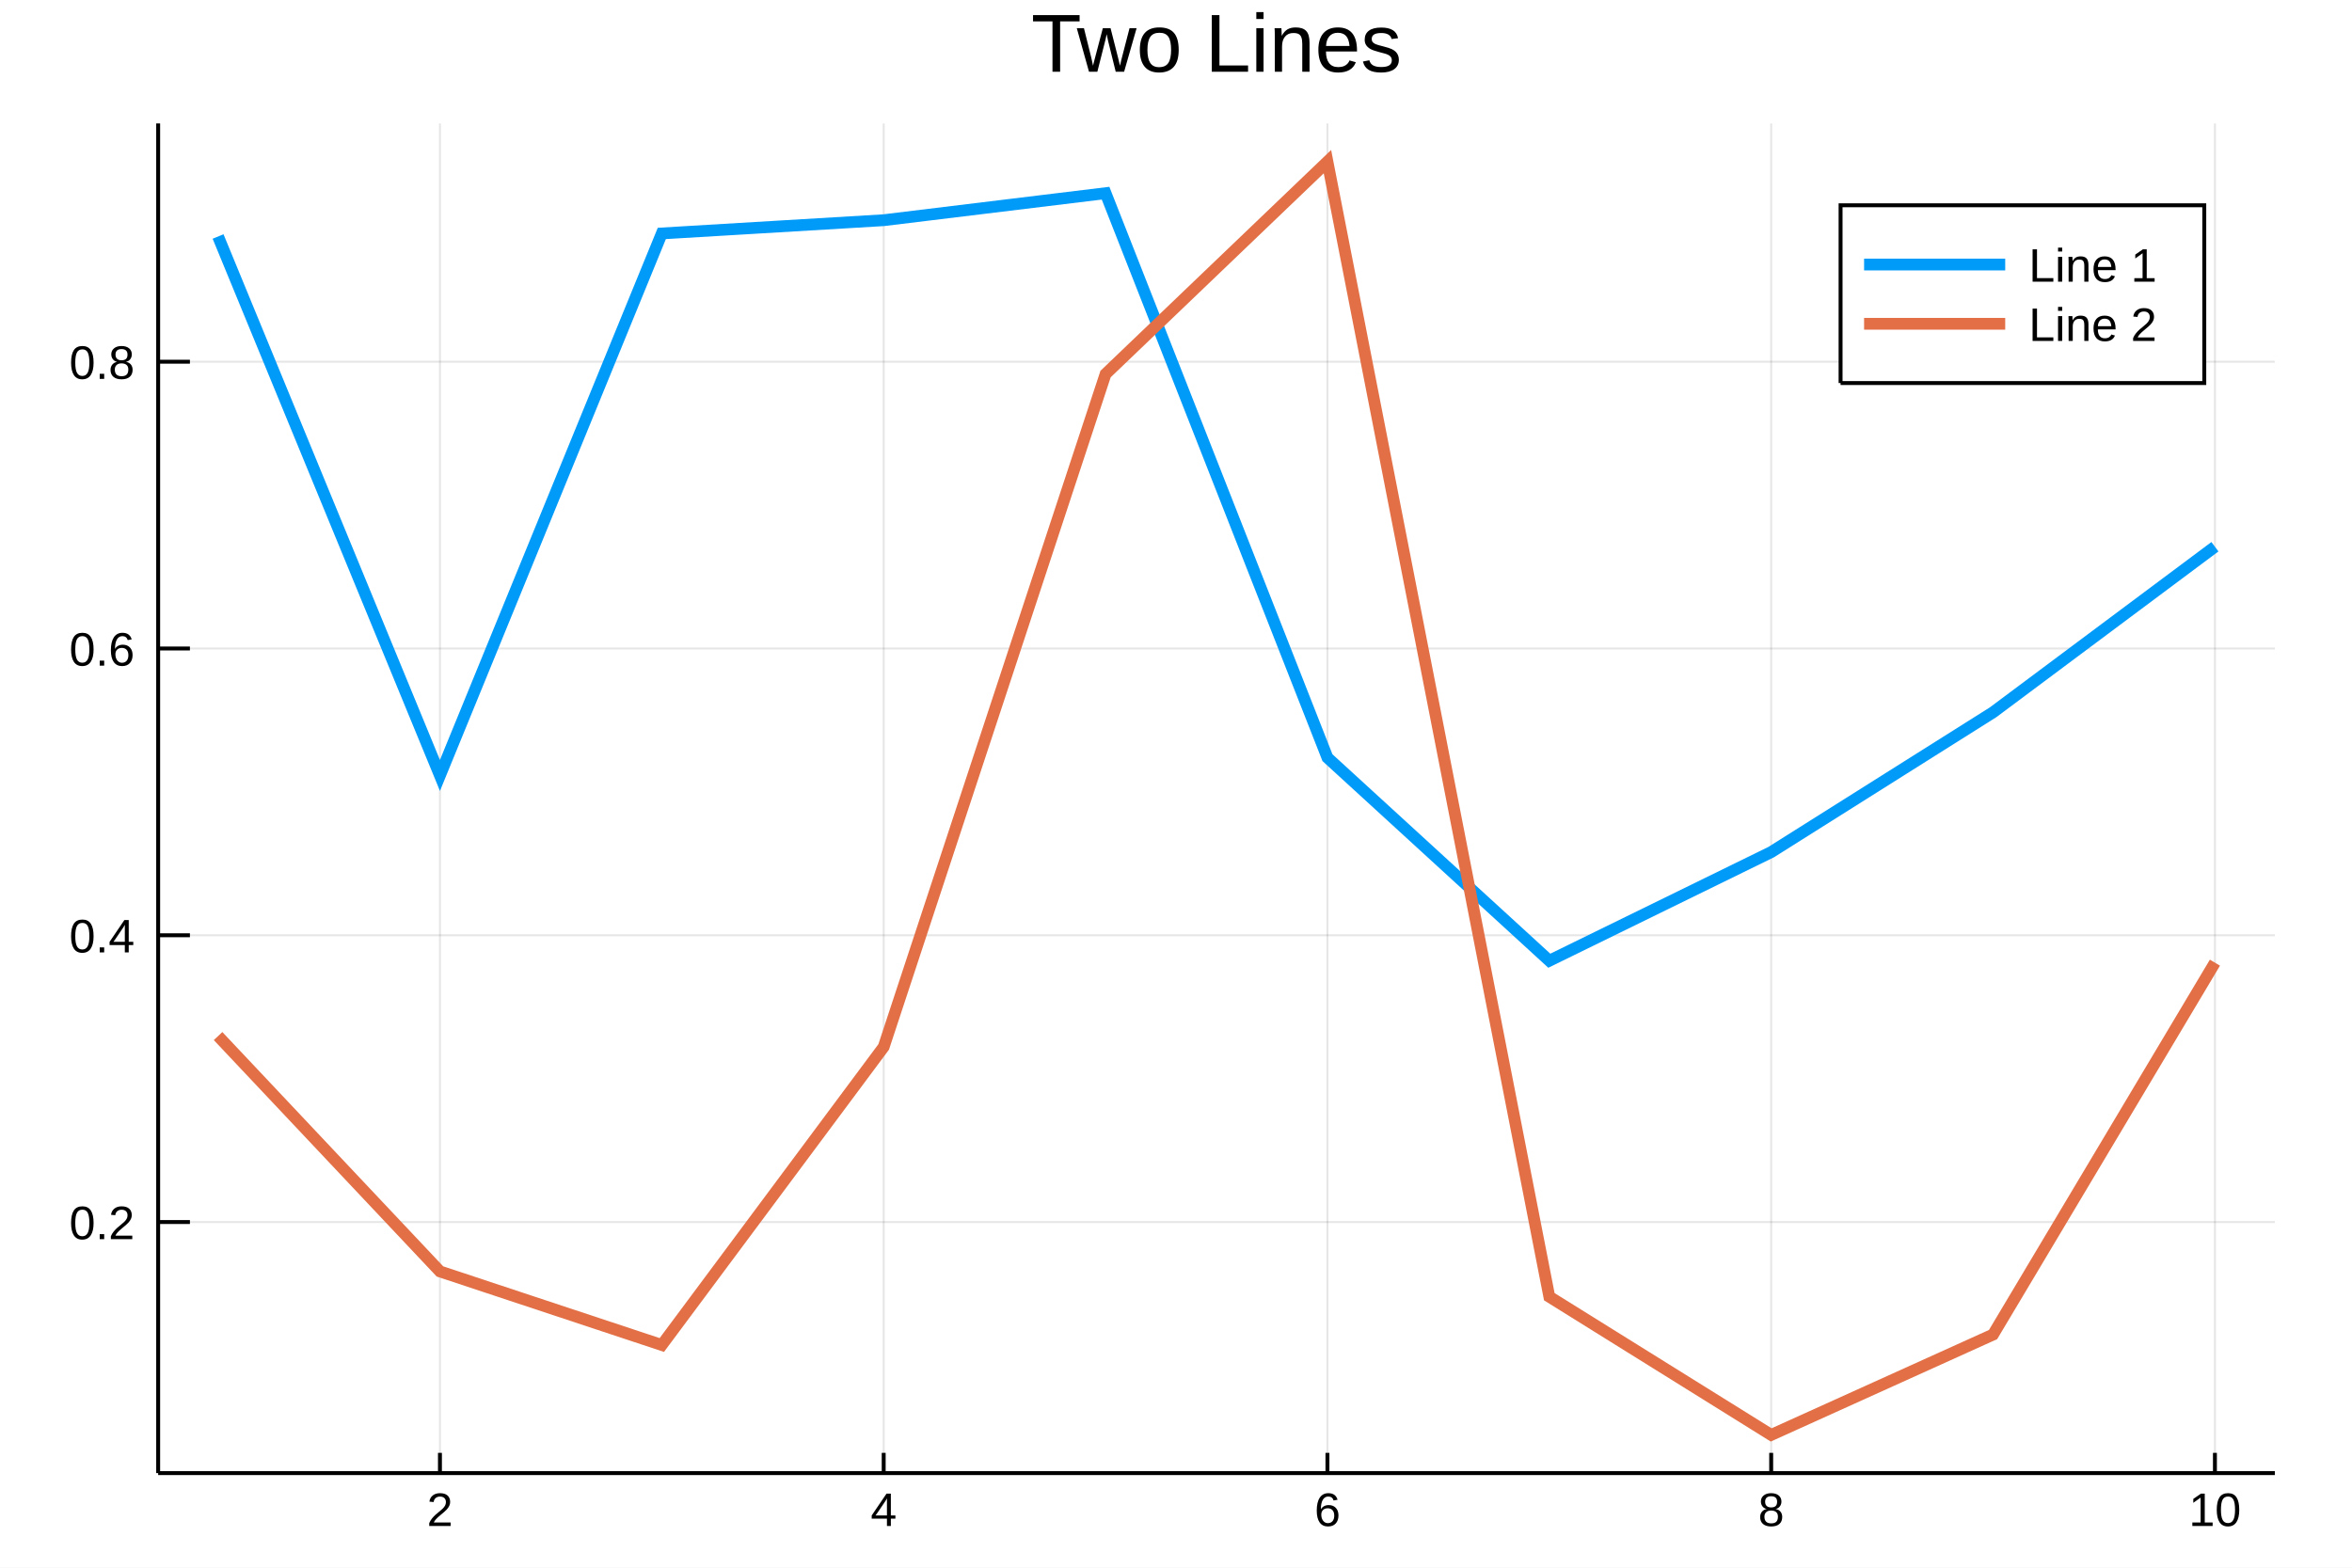
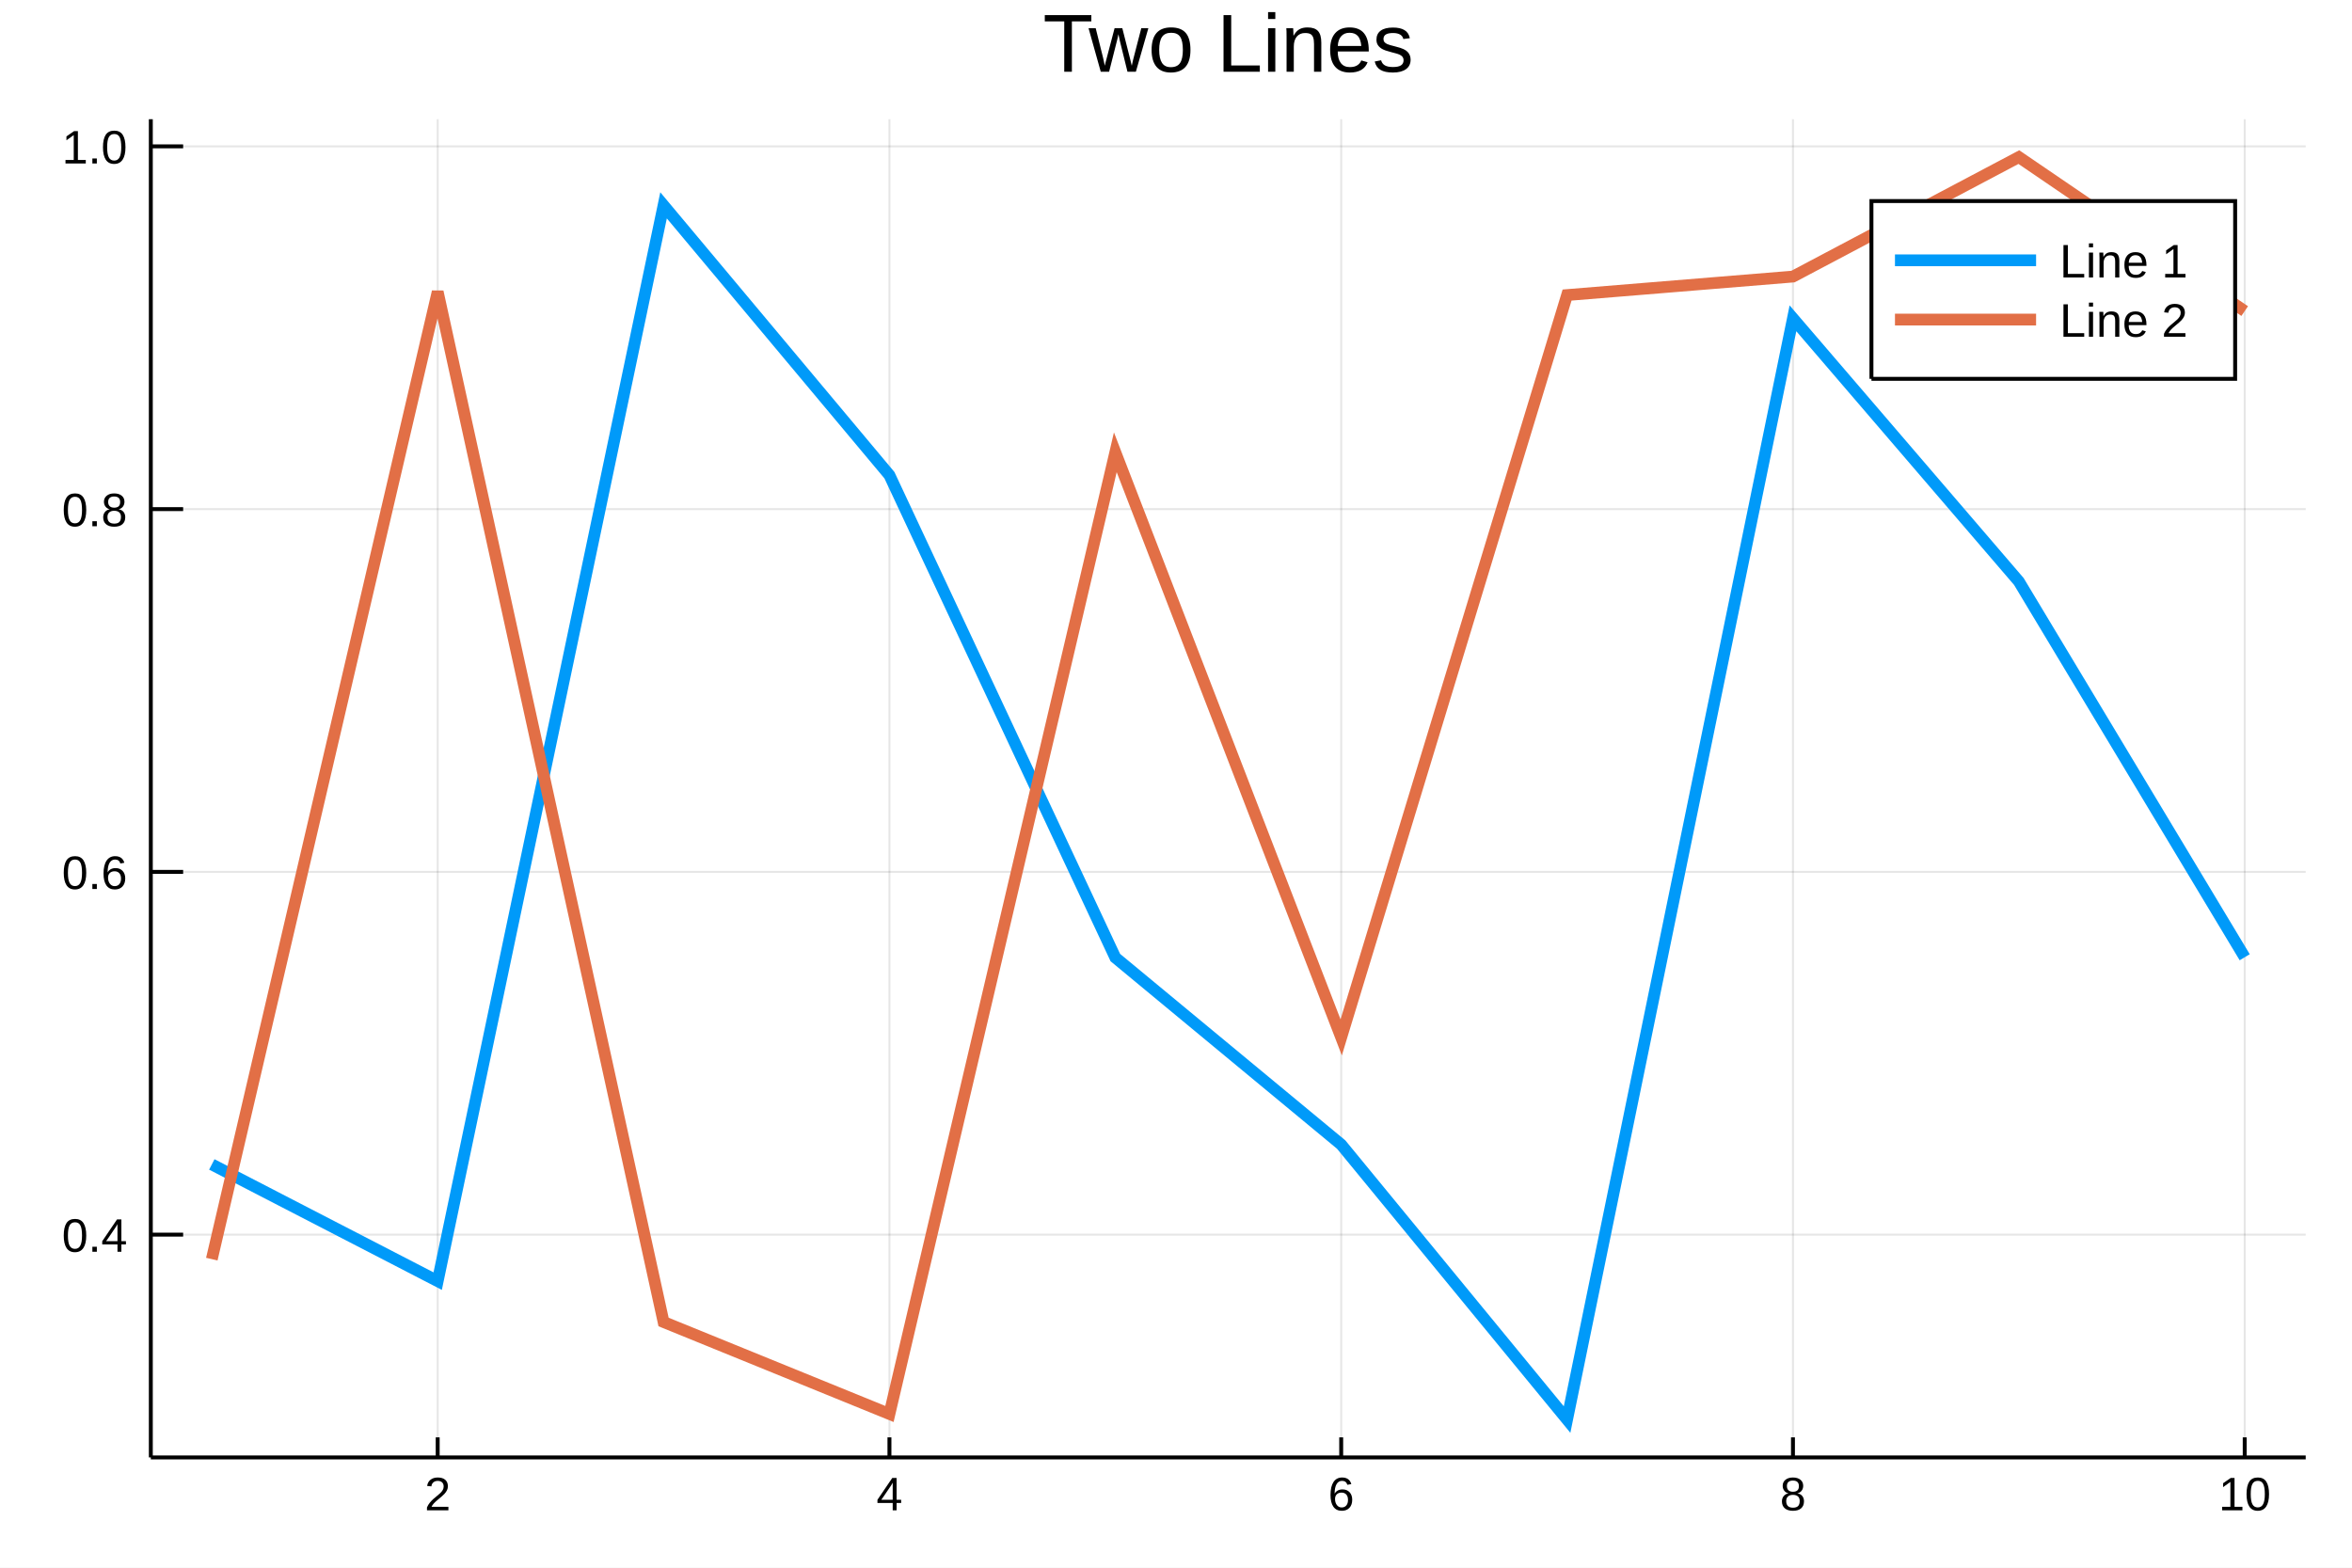
<svg xmlns="http://www.w3.org/2000/svg" width="600" height="400" viewBox="0 0 2400 1600">
  <defs>
-     <clipPath id="clip3600">
-       <rect x="0" y="0" width="2000" height="2000" />
-     </clipPath>
-   </defs>
-   <defs>
-     <clipPath id="clip3601">
+     <clipPath id="clip3500">
      <rect x="0" y="0" width="2400" height="1600" />
    </clipPath>
  </defs>
-   <polygon clip-path="url(#clip3601)" points=" 0,1600 2400,1600 2400,0 0,0    " fill="#ffffff" fill-rule="evenodd" fill-opacity="1" />
+   <polygon clip-path="url(#clip3500)" points=" 0,1600 2400,1600 2400,0 0,0    " fill="#ffffff" fill-rule="evenodd" fill-opacity="1" />
  <defs>
-     <clipPath id="clip3602">
+     <clipPath id="clip3501">
      <rect x="480" y="0" width="1681" height="1600" />
    </clipPath>
  </defs>
-   <polygon clip-path="url(#clip3601)" points=" 161.394,1503.47 2321.26,1503.47 2321.26,125.984 161.394,125.984    " fill="#ffffff" fill-rule="evenodd" fill-opacity="1" />
+   <polygon clip-path="url(#clip3500)" points=" 153.898,1487.47 2352.76,1487.47 2352.76,121.675 153.898,121.675    " fill="#ffffff" fill-rule="evenodd" fill-opacity="1" />
  <defs>
-     <clipPath id="clip3603">
-       <rect x="161" y="125" width="2161" height="1378" />
+     <clipPath id="clip3502">
+       <rect x="153" y="121" width="2200" height="1367" />
    </clipPath>
  </defs>
-   <polyline clip-path="url(#clip3603)" style="stroke:#000000; stroke-width:2; stroke-opacity:0.1; fill:none" points="   448.923,1503.47 448.923,125.984    " />
-   <polyline clip-path="url(#clip3603)" style="stroke:#000000; stroke-width:2; stroke-opacity:0.1; fill:none" points="   901.725,1503.47 901.725,125.984    " />
-   <polyline clip-path="url(#clip3603)" style="stroke:#000000; stroke-width:2; stroke-opacity:0.1; fill:none" points="   1354.53,1503.47 1354.53,125.984    " />
-   <polyline clip-path="url(#clip3603)" style="stroke:#000000; stroke-width:2; stroke-opacity:0.1; fill:none" points="   1807.33,1503.47 1807.33,125.984    " />
-   <polyline clip-path="url(#clip3603)" style="stroke:#000000; stroke-width:2; stroke-opacity:0.1; fill:none" points="   2260.13,1503.47 2260.13,125.984    " />
-   <polyline clip-path="url(#clip3603)" style="stroke:#000000; stroke-width:2; stroke-opacity:0.1; fill:none" points="   161.394,1247.22 2321.26,1247.22    " />
-   <polyline clip-path="url(#clip3603)" style="stroke:#000000; stroke-width:2; stroke-opacity:0.1; fill:none" points="   161.394,954.54 2321.26,954.54    " />
-   <polyline clip-path="url(#clip3603)" style="stroke:#000000; stroke-width:2; stroke-opacity:0.1; fill:none" points="   161.394,661.855 2321.26,661.855    " />
-   <polyline clip-path="url(#clip3603)" style="stroke:#000000; stroke-width:2; stroke-opacity:0.1; fill:none" points="   161.394,369.169 2321.26,369.169    " />
-   <polyline clip-path="url(#clip3601)" style="stroke:#000000; stroke-width:4; stroke-opacity:1; fill:none" points="   161.394,1503.47 2321.26,1503.47    " />
-   <polyline clip-path="url(#clip3601)" style="stroke:#000000; stroke-width:4; stroke-opacity:1; fill:none" points="   161.394,1503.47 161.394,125.984    " />
-   <polyline clip-path="url(#clip3601)" style="stroke:#000000; stroke-width:4; stroke-opacity:1; fill:none" points="   448.923,1503.47 448.923,1482.81    " />
-   <polyline clip-path="url(#clip3601)" style="stroke:#000000; stroke-width:4; stroke-opacity:1; fill:none" points="   901.725,1503.47 901.725,1482.81    " />
-   <polyline clip-path="url(#clip3601)" style="stroke:#000000; stroke-width:4; stroke-opacity:1; fill:none" points="   1354.53,1503.47 1354.53,1482.81    " />
-   <polyline clip-path="url(#clip3601)" style="stroke:#000000; stroke-width:4; stroke-opacity:1; fill:none" points="   1807.33,1503.47 1807.33,1482.81    " />
-   <polyline clip-path="url(#clip3601)" style="stroke:#000000; stroke-width:4; stroke-opacity:1; fill:none" points="   2260.13,1503.47 2260.13,1482.81    " />
-   <polyline clip-path="url(#clip3601)" style="stroke:#000000; stroke-width:4; stroke-opacity:1; fill:none" points="   161.394,1247.22 193.792,1247.22    " />
-   <polyline clip-path="url(#clip3601)" style="stroke:#000000; stroke-width:4; stroke-opacity:1; fill:none" points="   161.394,954.54 193.792,954.54    " />
-   <polyline clip-path="url(#clip3601)" style="stroke:#000000; stroke-width:4; stroke-opacity:1; fill:none" points="   161.394,661.855 193.792,661.855    " />
-   <polyline clip-path="url(#clip3601)" style="stroke:#000000; stroke-width:4; stroke-opacity:1; fill:none" points="   161.394,369.169 193.792,369.169    " />
-   <g clip-path="url(#clip3601)">
-     <text style="fill:#000000; fill-opacity:1; font-family:Arial,Helvetica Neue,Helvetica,sans-serif; font-size:48px; text-anchor:middle;" transform="rotate(0, 448.923, 1557.47)" x="448.923" y="1557.47">2</text>
+   <polyline clip-path="url(#clip3502)" style="stroke:#000000; stroke-width:2; stroke-opacity:0.1; fill:none" points="   446.618,1487.47 446.618,121.675    " />
+   <polyline clip-path="url(#clip3502)" style="stroke:#000000; stroke-width:2; stroke-opacity:0.1; fill:none" points="   907.595,1487.47 907.595,121.675    " />
+   <polyline clip-path="url(#clip3502)" style="stroke:#000000; stroke-width:2; stroke-opacity:0.1; fill:none" points="   1368.57,1487.47 1368.57,121.675    " />
+   <polyline clip-path="url(#clip3502)" style="stroke:#000000; stroke-width:2; stroke-opacity:0.1; fill:none" points="   1829.55,1487.47 1829.55,121.675    " />
+   <polyline clip-path="url(#clip3502)" style="stroke:#000000; stroke-width:2; stroke-opacity:0.1; fill:none" points="   2290.52,1487.47 2290.52,121.675    " />
+   <polyline clip-path="url(#clip3502)" style="stroke:#000000; stroke-width:2; stroke-opacity:0.1; fill:none" points="   153.898,1260.08 2352.76,1260.08    " />
+   <polyline clip-path="url(#clip3502)" style="stroke:#000000; stroke-width:2; stroke-opacity:0.1; fill:none" points="   153.898,889.844 2352.76,889.844    " />
+   <polyline clip-path="url(#clip3502)" style="stroke:#000000; stroke-width:2; stroke-opacity:0.1; fill:none" points="   153.898,519.606 2352.76,519.606    " />
+   <polyline clip-path="url(#clip3502)" style="stroke:#000000; stroke-width:2; stroke-opacity:0.1; fill:none" points="   153.898,149.367 2352.76,149.367    " />
+   <polyline clip-path="url(#clip3500)" style="stroke:#000000; stroke-width:4; stroke-opacity:1; fill:none" points="   153.898,1487.47 2352.76,1487.47    " />
+   <polyline clip-path="url(#clip3500)" style="stroke:#000000; stroke-width:4; stroke-opacity:1; fill:none" points="   153.898,1487.47 153.898,121.675    " />
+   <polyline clip-path="url(#clip3500)" style="stroke:#000000; stroke-width:4; stroke-opacity:1; fill:none" points="   446.618,1487.47 446.618,1466.99    " />
+   <polyline clip-path="url(#clip3500)" style="stroke:#000000; stroke-width:4; stroke-opacity:1; fill:none" points="   907.595,1487.47 907.595,1466.99    " />
+   <polyline clip-path="url(#clip3500)" style="stroke:#000000; stroke-width:4; stroke-opacity:1; fill:none" points="   1368.57,1487.47 1368.57,1466.99    " />
+   <polyline clip-path="url(#clip3500)" style="stroke:#000000; stroke-width:4; stroke-opacity:1; fill:none" points="   1829.55,1487.47 1829.55,1466.99    " />
+   <polyline clip-path="url(#clip3500)" style="stroke:#000000; stroke-width:4; stroke-opacity:1; fill:none" points="   2290.52,1487.47 2290.52,1466.99    " />
+   <polyline clip-path="url(#clip3500)" style="stroke:#000000; stroke-width:4; stroke-opacity:1; fill:none" points="   153.898,1260.08 186.881,1260.08    " />
+   <polyline clip-path="url(#clip3500)" style="stroke:#000000; stroke-width:4; stroke-opacity:1; fill:none" points="   153.898,889.844 186.881,889.844    " />
+   <polyline clip-path="url(#clip3500)" style="stroke:#000000; stroke-width:4; stroke-opacity:1; fill:none" points="   153.898,519.606 186.881,519.606    " />
+   <polyline clip-path="url(#clip3500)" style="stroke:#000000; stroke-width:4; stroke-opacity:1; fill:none" points="   153.898,149.367 186.881,149.367    " />
+   <g clip-path="url(#clip3500)">
+     <text style="fill:#000000; fill-opacity:1; font-family:Arial,Helvetica Neue,Helvetica,sans-serif; font-size:48px; text-anchor:middle;" transform="rotate(0, 446.618, 1541.47)" x="446.618" y="1541.47">2</text>
  </g>
-   <g clip-path="url(#clip3601)">
-     <text style="fill:#000000; fill-opacity:1; font-family:Arial,Helvetica Neue,Helvetica,sans-serif; font-size:48px; text-anchor:middle;" transform="rotate(0, 901.725, 1557.47)" x="901.725" y="1557.47">4</text>
+   <g clip-path="url(#clip3500)">
+     <text style="fill:#000000; fill-opacity:1; font-family:Arial,Helvetica Neue,Helvetica,sans-serif; font-size:48px; text-anchor:middle;" transform="rotate(0, 907.595, 1541.47)" x="907.595" y="1541.47">4</text>
  </g>
-   <g clip-path="url(#clip3601)">
-     <text style="fill:#000000; fill-opacity:1; font-family:Arial,Helvetica Neue,Helvetica,sans-serif; font-size:48px; text-anchor:middle;" transform="rotate(0, 1354.53, 1557.47)" x="1354.53" y="1557.47">6</text>
+   <g clip-path="url(#clip3500)">
+     <text style="fill:#000000; fill-opacity:1; font-family:Arial,Helvetica Neue,Helvetica,sans-serif; font-size:48px; text-anchor:middle;" transform="rotate(0, 1368.57, 1541.47)" x="1368.57" y="1541.47">6</text>
  </g>
-   <g clip-path="url(#clip3601)">
-     <text style="fill:#000000; fill-opacity:1; font-family:Arial,Helvetica Neue,Helvetica,sans-serif; font-size:48px; text-anchor:middle;" transform="rotate(0, 1807.33, 1557.47)" x="1807.33" y="1557.47">8</text>
+   <g clip-path="url(#clip3500)">
+     <text style="fill:#000000; fill-opacity:1; font-family:Arial,Helvetica Neue,Helvetica,sans-serif; font-size:48px; text-anchor:middle;" transform="rotate(0, 1829.55, 1541.47)" x="1829.55" y="1541.47">8</text>
  </g>
-   <g clip-path="url(#clip3601)">
-     <text style="fill:#000000; fill-opacity:1; font-family:Arial,Helvetica Neue,Helvetica,sans-serif; font-size:48px; text-anchor:middle;" transform="rotate(0, 2260.13, 1557.47)" x="2260.13" y="1557.47">10</text>
+   <g clip-path="url(#clip3500)">
+     <text style="fill:#000000; fill-opacity:1; font-family:Arial,Helvetica Neue,Helvetica,sans-serif; font-size:48px; text-anchor:middle;" transform="rotate(0, 2290.52, 1541.47)" x="2290.52" y="1541.47">10</text>
  </g>
-   <g clip-path="url(#clip3601)">
-     <text style="fill:#000000; fill-opacity:1; font-family:Arial,Helvetica Neue,Helvetica,sans-serif; font-size:48px; text-anchor:end;" transform="rotate(0, 137.394, 1264.72)" x="137.394" y="1264.72">0.2</text>
+   <g clip-path="url(#clip3500)">
+     <text style="fill:#000000; fill-opacity:1; font-family:Arial,Helvetica Neue,Helvetica,sans-serif; font-size:48px; text-anchor:end;" transform="rotate(0, 129.898, 1277.58)" x="129.898" y="1277.58">0.4</text>
  </g>
-   <g clip-path="url(#clip3601)">
-     <text style="fill:#000000; fill-opacity:1; font-family:Arial,Helvetica Neue,Helvetica,sans-serif; font-size:48px; text-anchor:end;" transform="rotate(0, 137.394, 972.04)" x="137.394" y="972.04">0.4</text>
+   <g clip-path="url(#clip3500)">
+     <text style="fill:#000000; fill-opacity:1; font-family:Arial,Helvetica Neue,Helvetica,sans-serif; font-size:48px; text-anchor:end;" transform="rotate(0, 129.898, 907.344)" x="129.898" y="907.344">0.6</text>
  </g>
-   <g clip-path="url(#clip3601)">
-     <text style="fill:#000000; fill-opacity:1; font-family:Arial,Helvetica Neue,Helvetica,sans-serif; font-size:48px; text-anchor:end;" transform="rotate(0, 137.394, 679.355)" x="137.394" y="679.355">0.6</text>
+   <g clip-path="url(#clip3500)">
+     <text style="fill:#000000; fill-opacity:1; font-family:Arial,Helvetica Neue,Helvetica,sans-serif; font-size:48px; text-anchor:end;" transform="rotate(0, 129.898, 537.106)" x="129.898" y="537.106">0.8</text>
  </g>
-   <g clip-path="url(#clip3601)">
-     <text style="fill:#000000; fill-opacity:1; font-family:Arial,Helvetica Neue,Helvetica,sans-serif; font-size:48px; text-anchor:end;" transform="rotate(0, 137.394, 386.669)" x="137.394" y="386.669">0.8</text>
+   <g clip-path="url(#clip3500)">
+     <text style="fill:#000000; fill-opacity:1; font-family:Arial,Helvetica Neue,Helvetica,sans-serif; font-size:48px; text-anchor:end;" transform="rotate(0, 129.898, 166.867)" x="129.898" y="166.867">1.0</text>
  </g>
-   <g clip-path="url(#clip3601)">
-     <text style="fill:#000000; fill-opacity:1; font-family:Arial,Helvetica Neue,Helvetica,sans-serif; font-size:84px; text-anchor:middle;" transform="rotate(0, 1241.33, 73.2)" x="1241.33" y="73.2">Two Lines</text>
+   <g clip-path="url(#clip3500)">
+     <text style="fill:#000000; fill-opacity:1; font-family:Arial,Helvetica Neue,Helvetica,sans-serif; font-size:84px; text-anchor:middle;" transform="rotate(0, 1253.33, 73.2)" x="1253.33" y="73.2">Two Lines</text>
  </g>
-   <polyline clip-path="url(#clip3603)" style="stroke:#009af9; stroke-width:12; stroke-opacity:1; fill:none" points="   222.522,241.373 448.923,791.443 675.324,238.253 901.725,224.742 1128.13,197.162 1354.53,773.258 1580.93,980.527 1807.33,869.668 2033.73,726.986 2260.13,558.004       " />
-   <polyline clip-path="url(#clip3603)" style="stroke:#e26f46; stroke-width:12; stroke-opacity:1; fill:none" points="   222.522,1057.42 448.923,1297.64 675.324,1372.72 901.725,1068.5 1128.13,381.752 1354.53,164.97 1580.93,1323.45 1807.33,1464.49 2033.73,1362.07 2260.13,982.507       " />
-   <polygon clip-path="url(#clip3601)" points=" 1878.14,390.944 2249.26,390.944 2249.26,209.504 1878.14,209.504    " fill="#ffffff" fill-rule="evenodd" fill-opacity="1" />
-   <polyline clip-path="url(#clip3601)" style="stroke:#000000; stroke-width:4; stroke-opacity:1; fill:none" points="   1878.14,390.944 2249.26,390.944 2249.26,209.504 1878.14,209.504 1878.14,390.944    " />
-   <polyline clip-path="url(#clip3601)" style="stroke:#009af9; stroke-width:12; stroke-opacity:1; fill:none" points="   1902.14,269.984 2046.14,269.984    " />
-   <g clip-path="url(#clip3601)">
-     <text style="fill:#000000; fill-opacity:1; font-family:Arial,Helvetica Neue,Helvetica,sans-serif; font-size:48px; text-anchor:start;" transform="rotate(0, 2070.14, 287.484)" x="2070.14" y="287.484">Line 1</text>
+   <polyline clip-path="url(#clip3502)" style="stroke:#009af9; stroke-width:12; stroke-opacity:1; fill:none" points="   216.13,1188.43 446.618,1307.54 677.106,209.571 907.595,485.007 1138.08,977.294 1368.57,1168.17 1599.06,1448.82 1829.55,324.879 2060.04,593.441 2290.52,976.98       " />
+   <polyline clip-path="url(#clip3502)" style="stroke:#e26f46; stroke-width:12; stroke-opacity:1; fill:none" points="   216.13,1285.1 446.618,297.773 677.106,1349.25 907.595,1443.12 1138.08,461.593 1368.57,1058.78 1599.06,301.139 1829.55,282.275 2060.04,160.33 2290.52,317.498       " />
+   <polygon clip-path="url(#clip3500)" points=" 1909.64,386.635 2280.76,386.635 2280.76,205.195 1909.64,205.195    " fill="#ffffff" fill-rule="evenodd" fill-opacity="1" />
+   <polyline clip-path="url(#clip3500)" style="stroke:#000000; stroke-width:4; stroke-opacity:1; fill:none" points="   1909.64,386.635 2280.76,386.635 2280.76,205.195 1909.64,205.195 1909.64,386.635    " />
+   <polyline clip-path="url(#clip3500)" style="stroke:#009af9; stroke-width:12; stroke-opacity:1; fill:none" points="   1933.64,265.675 2077.64,265.675    " />
+   <g clip-path="url(#clip3500)">
+     <text style="fill:#000000; fill-opacity:1; font-family:Arial,Helvetica Neue,Helvetica,sans-serif; font-size:48px; text-anchor:start;" transform="rotate(0, 2101.64, 283.175)" x="2101.64" y="283.175">Line 1</text>
  </g>
-   <polyline clip-path="url(#clip3601)" style="stroke:#e26f46; stroke-width:12; stroke-opacity:1; fill:none" points="   1902.14,330.464 2046.14,330.464    " />
-   <g clip-path="url(#clip3601)">
-     <text style="fill:#000000; fill-opacity:1; font-family:Arial,Helvetica Neue,Helvetica,sans-serif; font-size:48px; text-anchor:start;" transform="rotate(0, 2070.14, 347.964)" x="2070.14" y="347.964">Line 2</text>
+   <polyline clip-path="url(#clip3500)" style="stroke:#e26f46; stroke-width:12; stroke-opacity:1; fill:none" points="   1933.64,326.155 2077.64,326.155    " />
+   <g clip-path="url(#clip3500)">
+     <text style="fill:#000000; fill-opacity:1; font-family:Arial,Helvetica Neue,Helvetica,sans-serif; font-size:48px; text-anchor:start;" transform="rotate(0, 2101.64, 343.655)" x="2101.64" y="343.655">Line 2</text>
  </g>
</svg>
